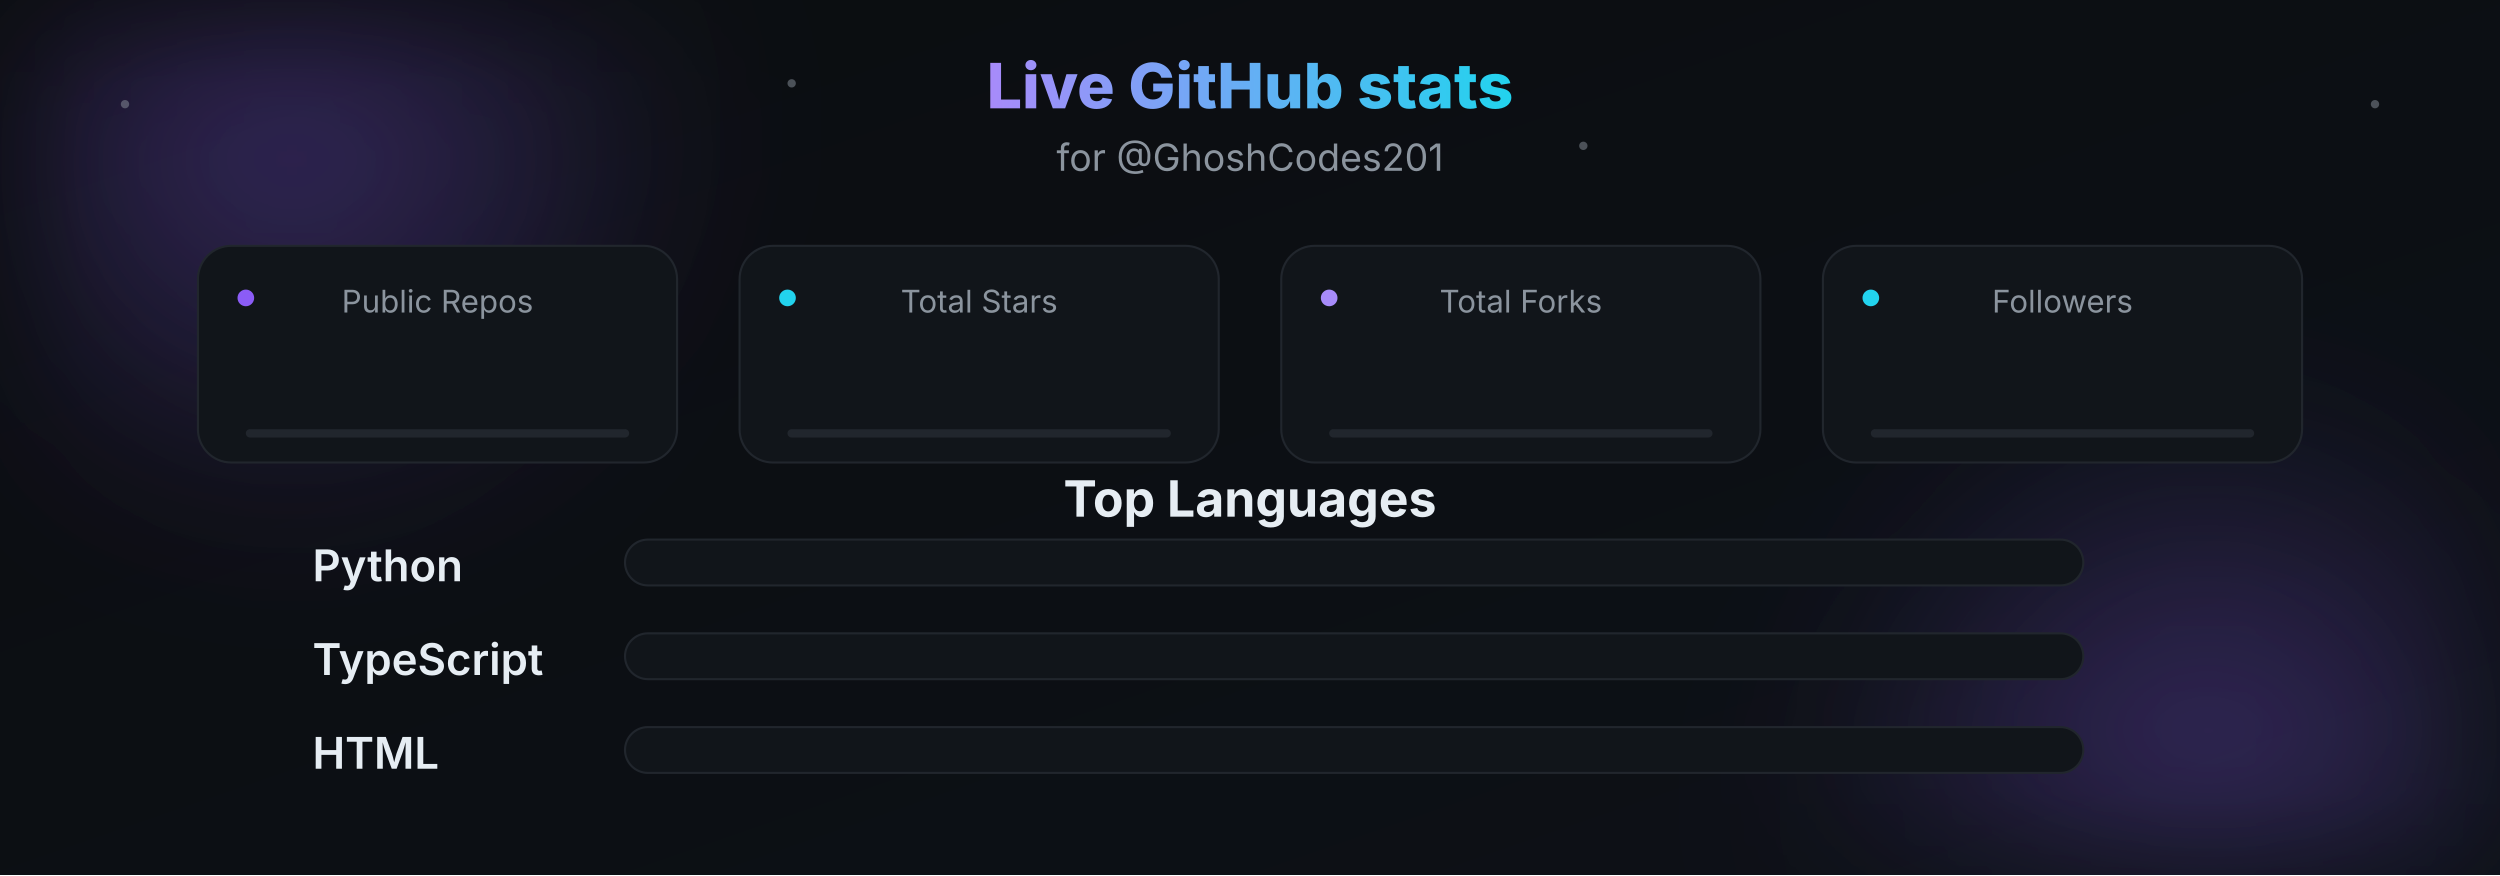
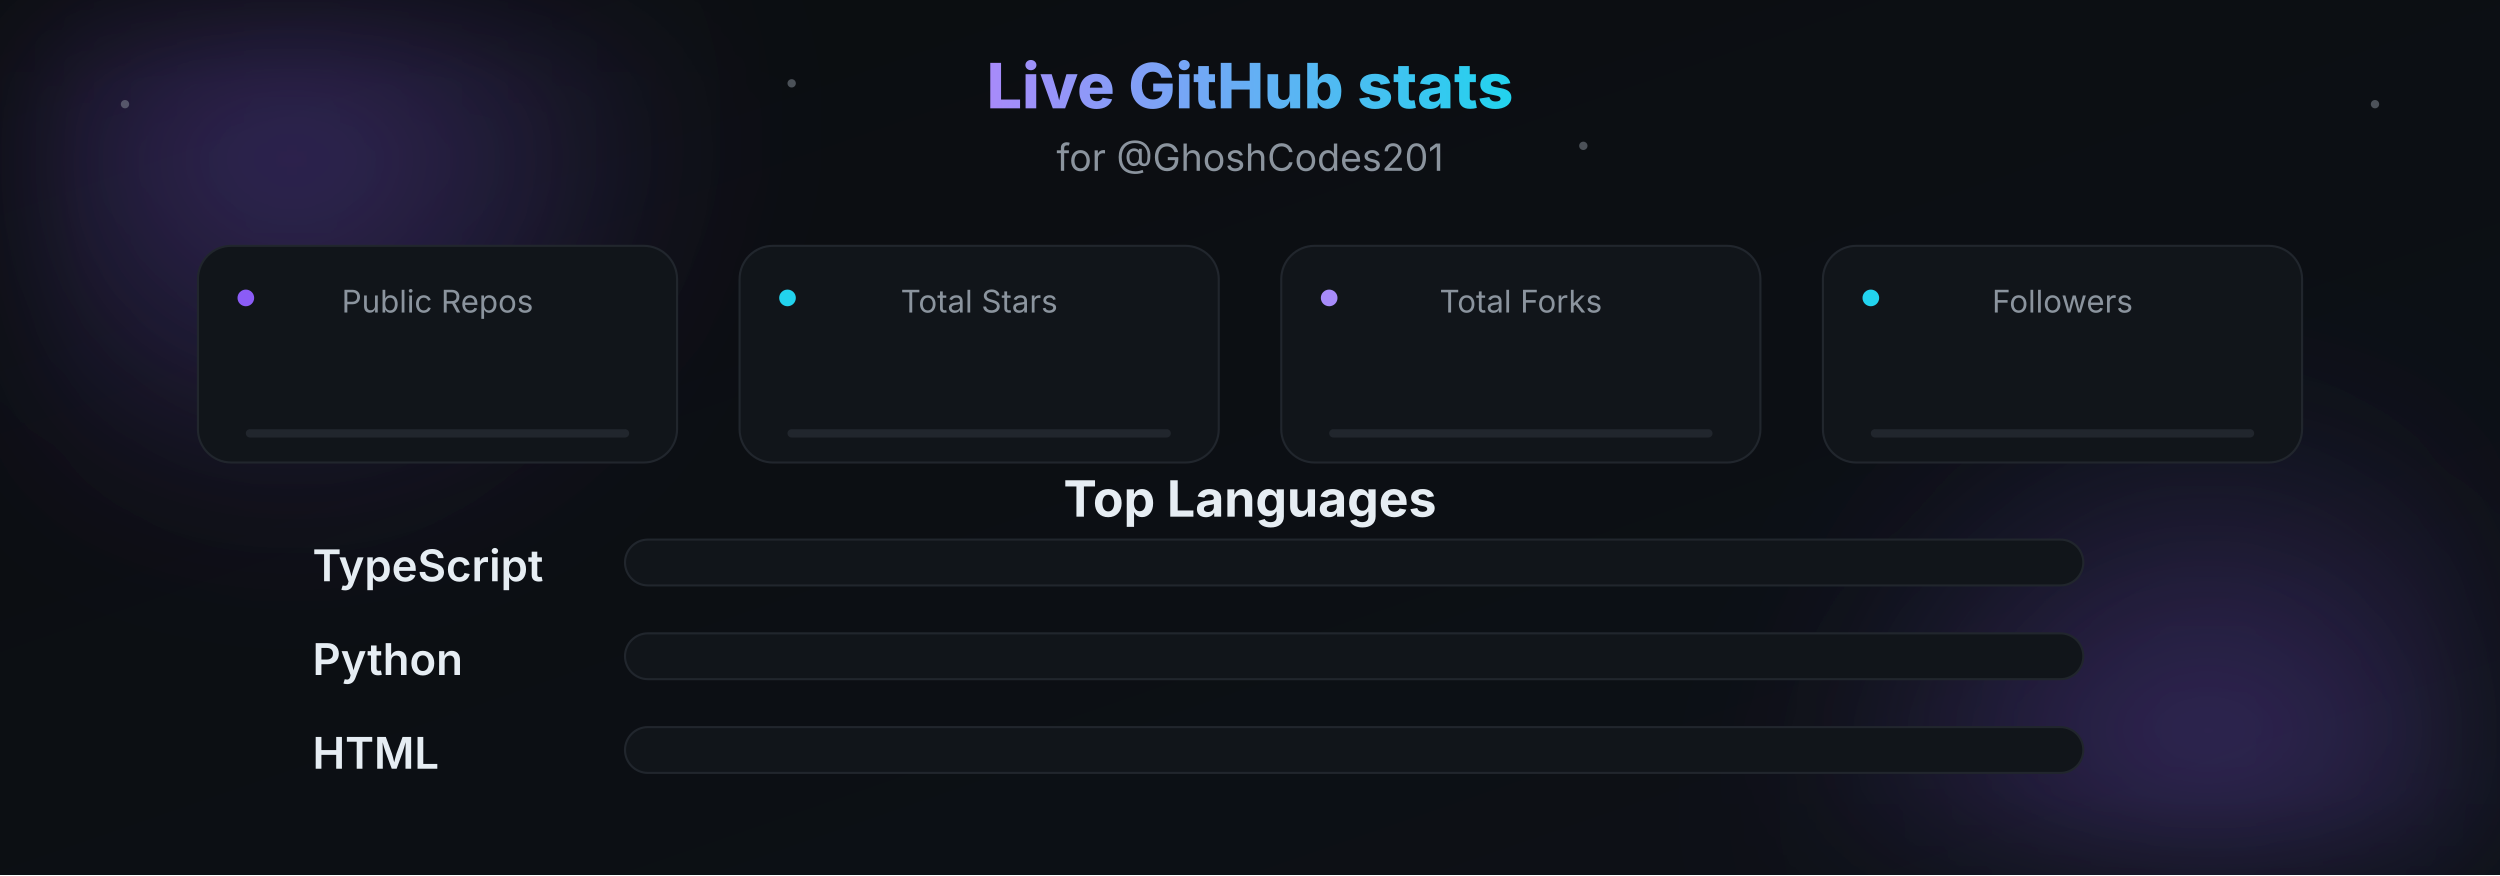
<svg xmlns="http://www.w3.org/2000/svg" viewBox="0 0 1200 420" role="img" aria-label="Live GitHub stats for GhoshCodes201" font-family="Inter, ui-sans-serif, system-ui, -apple-system, 'Segoe UI', Roboto, sans-serif">
  <defs>
    <linearGradient id="bgGrad" x1="0" y1="0" x2="1" y2="1">
      <stop offset="0" stop-color="#0b0d10" />
      <stop offset="1" stop-color="#0d1117" />
    </linearGradient>
    <linearGradient id="headGrad" x1="0" y1="0" x2="1" y2="0">
      <stop offset="0" stop-color="#a78bfa">
        <animate attributeName="stop-color" values="#a78bfa;#8b5cf6;#a78bfa" dur="5s" repeatCount="indefinite" />
      </stop>
      <stop offset="1" stop-color="#22d3ee">
        <animate attributeName="stop-color" values="#22d3ee;#a78bfa;#22d3ee" dur="5s" repeatCount="indefinite" />
      </stop>
    </linearGradient>
    <linearGradient id="langGrad" x1="0" y1="0" x2="1" y2="0">
      <stop offset="0" stop-color="#8b5cf6">
        <animate attributeName="stop-color" values="#8b5cf6;#a78bfa;#8b5cf6" dur="5s" repeatCount="indefinite" />
      </stop>
      <stop offset="1" stop-color="#22d3ee">
        <animate attributeName="stop-color" values="#22d3ee;#8b5cf6;#22d3ee" dur="5s" repeatCount="indefinite" />
      </stop>
    </linearGradient>
    <radialGradient id="glow" cx="0.5" cy="0.5" r="0.5">
      <stop offset="0" stop-color="#8b5cf6" stop-opacity="0.35">
        <animate attributeName="stop-opacity" values="0.35;0.1;0.35" dur="5s" repeatCount="indefinite" />
      </stop>
      <stop offset="1" stop-color="#8b5cf6" stop-opacity="0" />
    </radialGradient>
    <filter id="blur" x="-60%" y="-60%" width="220%" height="220%">
      <feGaussianBlur stdDeviation="42" />
    </filter>
    <clipPath id="cardClip">
      <rect width="1200" height="420" />
    </clipPath>
  </defs>
  <g clip-path="url(#cardClip)">
    <rect width="1200" height="420" fill="url(#bgGrad)" />
    <circle cx="140" cy="60" r="200" fill="url(#glow)" filter="url(#blur)" />
    <circle cx="1060" cy="380" r="200" fill="url(#glow)" filter="url(#blur)" />
    <g opacity="0.5" fill="#8b949e">
      <circle cx="60" cy="50" r="2">
        <animate attributeName="opacity" values="0.2;0.8;0.2" dur="3s" repeatCount="indefinite" />
      </circle>
      <circle cx="380" cy="40" r="2">
        <animate attributeName="opacity" values="0.2;0.8;0.2" dur="3.6s" repeatCount="indefinite" begin="0.5s" />
      </circle>
      <circle cx="760" cy="70" r="2">
        <animate attributeName="opacity" values="0.2;0.8;0.2" dur="4s" repeatCount="indefinite" begin="1s" />
      </circle>
      <circle cx="1140" cy="50" r="2">
        <animate attributeName="opacity" values="0.2;0.8;0.2" dur="3.2s" repeatCount="indefinite" begin="0.7s" />
      </circle>
    </g>
    <text x="600" y="52" text-anchor="middle" font-size="30" font-weight="800" fill="url(#headGrad)">Live GitHub stats</text>
    <text x="600" y="82" text-anchor="middle" font-size="18" fill="#8b949e">for @GhoshCodes201</text>
    <g>
      <rect x="95" y="118" width="230" height="104" rx="16" fill="#11151a" stroke="#21262d" />
      <circle cx="118" cy="143" r="4" fill="#8b5cf6">
        <animate attributeName="opacity" values="1;0.35;1" dur="2.4s" repeatCount="indefinite" />
      </circle>
      <text x="210" y="150" text-anchor="middle" font-size="15" fill="#8b949e">Public Repos</text>
      <g transform="translate(210,198)">
        <text x="0" y="0" text-anchor="middle" font-size="46" font-weight="800" fill="#e6edf3" opacity="0">0<animate attributeName="opacity" values="1;1;0;0" keyTimes="0;0.111;0.111;1" dur="1.3s" fill="freeze" />
        </text>
        <text x="0" y="0" text-anchor="middle" font-size="46" font-weight="800" fill="#e6edf3" opacity="0">1<animate attributeName="opacity" values="0;1;1;0;0;0" keyTimes="0;0.111;0.111;0.222;0.222;1" dur="1.3s" fill="freeze" />
        </text>
        <text x="0" y="0" text-anchor="middle" font-size="46" font-weight="800" fill="#e6edf3" opacity="0">2<animate attributeName="opacity" values="0;1;1;0;0;0" keyTimes="0;0.222;0.222;0.333;0.333;1" dur="1.3s" fill="freeze" />
        </text>
        <text x="0" y="0" text-anchor="middle" font-size="46" font-weight="800" fill="#e6edf3" opacity="0">3<animate attributeName="opacity" values="0;1;1;0;0;0" keyTimes="0;0.333;0.333;0.444;0.445;1" dur="1.3s" fill="freeze" />
        </text>
        <text x="0" y="0" text-anchor="middle" font-size="46" font-weight="800" fill="#e6edf3" opacity="0">4<animate attributeName="opacity" values="0;1;1;0;0;0" keyTimes="0;0.444;0.445;0.556;0.556;1" dur="1.3s" fill="freeze" />
        </text>
        <text x="0" y="0" text-anchor="middle" font-size="46" font-weight="800" fill="#e6edf3" opacity="0">5<animate attributeName="opacity" values="0;1;1;0;0;0" keyTimes="0;0.556;0.556;0.667;0.667;1" dur="1.3s" fill="freeze" />
        </text>
        <text x="0" y="0" text-anchor="middle" font-size="46" font-weight="800" fill="#e6edf3" opacity="0">6<animate attributeName="opacity" values="0;1;1;0;0;0" keyTimes="0;0.667;0.667;0.778;0.778;1" dur="1.3s" fill="freeze" />
        </text>
        <text x="0" y="0" text-anchor="middle" font-size="46" font-weight="800" fill="#e6edf3" opacity="0">7<animate attributeName="opacity" values="0;1;1;0;0;0" keyTimes="0;0.778;0.778;0.889;0.889;1" dur="1.3s" fill="freeze" />
        </text>
        <text x="0" y="0" text-anchor="middle" font-size="46" font-weight="800" fill="#e6edf3" opacity="0">8<animate attributeName="opacity" values="0;1;1;1" keyTimes="0;0.889;0.889;1" dur="1.3s" fill="freeze" />
        </text>
      </g>
      <rect x="118" y="206" width="184" height="4" rx="2" fill="#21262d" />
      <rect x="118" y="206" width="0" height="4" rx="2" fill="#8b5cf6">
        <animate attributeName="width" from="0" to="184" dur="1.3s" begin="0.6s" fill="freeze" calcMode="spline" keySplines="0.4 0 0.2 1" />
      </rect>
    </g>
    <g>
      <rect x="355" y="118" width="230" height="104" rx="16" fill="#11151a" stroke="#21262d" />
      <circle cx="378" cy="143" r="4" fill="#22d3ee">
        <animate attributeName="opacity" values="1;0.35;1" dur="2.4s" repeatCount="indefinite" />
      </circle>
      <text x="470" y="150" text-anchor="middle" font-size="15" fill="#8b949e">Total Stars</text>
      <g transform="translate(470,198)">
        <text x="0" y="0" text-anchor="middle" font-size="46" font-weight="800" fill="#e6edf3" opacity="0">0<animate attributeName="opacity" values="1;1;0;0" keyTimes="0;0.333;0.333;1" dur="1.3s" fill="freeze" />
        </text>
        <text x="0" y="0" text-anchor="middle" font-size="46" font-weight="800" fill="#e6edf3" opacity="0">1<animate attributeName="opacity" values="0;1;1;0;0;0" keyTimes="0;0.333;0.333;0.667;0.667;1" dur="1.3s" fill="freeze" />
        </text>
        <text x="0" y="0" text-anchor="middle" font-size="46" font-weight="800" fill="#e6edf3" opacity="0">2<animate attributeName="opacity" values="0;1;1;1" keyTimes="0;0.667;0.667;1" dur="1.3s" fill="freeze" />
        </text>
      </g>
      <rect x="378" y="206" width="184" height="4" rx="2" fill="#21262d" />
      <rect x="378" y="206" width="0" height="4" rx="2" fill="#22d3ee">
        <animate attributeName="width" from="0" to="184" dur="1.3s" begin="0.6s" fill="freeze" calcMode="spline" keySplines="0.4 0 0.2 1" />
      </rect>
    </g>
    <g>
      <rect x="615" y="118" width="230" height="104" rx="16" fill="#11151a" stroke="#21262d" />
      <circle cx="638" cy="143" r="4" fill="#a78bfa">
        <animate attributeName="opacity" values="1;0.35;1" dur="2.4s" repeatCount="indefinite" />
      </circle>
      <text x="730" y="150" text-anchor="middle" font-size="15" fill="#8b949e">Total Forks</text>
      <g transform="translate(730,198)">
        <text x="0" y="0" text-anchor="middle" font-size="46" font-weight="800" fill="#e6edf3" opacity="0">0<animate attributeName="opacity" values="1;1;0;0" keyTimes="0;0.5;0.5;1" dur="1.3s" fill="freeze" />
        </text>
        <text x="0" y="0" text-anchor="middle" font-size="46" font-weight="800" fill="#e6edf3" opacity="0">1<animate attributeName="opacity" values="0;1;1;1" keyTimes="0;0.5;0.5;1" dur="1.3s" fill="freeze" />
        </text>
      </g>
      <rect x="638" y="206" width="184" height="4" rx="2" fill="#21262d" />
      <rect x="638" y="206" width="0" height="4" rx="2" fill="#a78bfa">
        <animate attributeName="width" from="0" to="184" dur="1.3s" begin="0.6s" fill="freeze" calcMode="spline" keySplines="0.4 0 0.2 1" />
      </rect>
    </g>
    <g>
      <rect x="875" y="118" width="230" height="104" rx="16" fill="#11151a" stroke="#21262d" />
      <circle cx="898" cy="143" r="4" fill="#22d3ee">
        <animate attributeName="opacity" values="1;0.35;1" dur="2.4s" repeatCount="indefinite" />
      </circle>
      <text x="990" y="150" text-anchor="middle" font-size="15" fill="#8b949e">Followers</text>
      <g transform="translate(990,198)">
-         <text x="0" y="0" text-anchor="middle" font-size="46" font-weight="800" fill="#e6edf3" opacity="0">0<animate attributeName="opacity" values="1;1;0;0" keyTimes="0;0.2;0.2;1" dur="1.3s" fill="freeze" />
+         <text x="0" y="0" text-anchor="middle" font-size="46" font-weight="800" fill="#e6edf3" opacity="0">0<animate attributeName="opacity" values="1;1;0;0" keyTimes="0;0.143;0.143;1" dur="1.3s" fill="freeze" />
        </text>
-         <text x="0" y="0" text-anchor="middle" font-size="46" font-weight="800" fill="#e6edf3" opacity="0">1<animate attributeName="opacity" values="0;1;1;0;0;0" keyTimes="0;0.2;0.2;0.4;0.4;1" dur="1.3s" fill="freeze" />
+         <text x="0" y="0" text-anchor="middle" font-size="46" font-weight="800" fill="#e6edf3" opacity="0">1<animate attributeName="opacity" values="0;1;1;0;0;0" keyTimes="0;0.143;0.143;0.286;0.286;1" dur="1.3s" fill="freeze" />
        </text>
-         <text x="0" y="0" text-anchor="middle" font-size="46" font-weight="800" fill="#e6edf3" opacity="0">2<animate attributeName="opacity" values="0;1;1;0;0;0" keyTimes="0;0.4;0.4;0.6;0.6;1" dur="1.3s" fill="freeze" />
+         <text x="0" y="0" text-anchor="middle" font-size="46" font-weight="800" fill="#e6edf3" opacity="0">2<animate attributeName="opacity" values="0;1;1;0;0;0" keyTimes="0;0.286;0.286;0.429;0.429;1" dur="1.3s" fill="freeze" />
        </text>
-         <text x="0" y="0" text-anchor="middle" font-size="46" font-weight="800" fill="#e6edf3" opacity="0">3<animate attributeName="opacity" values="0;1;1;0;0;0" keyTimes="0;0.6;0.6;0.8;0.8;1" dur="1.3s" fill="freeze" />
+         <text x="0" y="0" text-anchor="middle" font-size="46" font-weight="800" fill="#e6edf3" opacity="0">3<animate attributeName="opacity" values="0;1;1;0;0;0" keyTimes="0;0.429;0.429;0.571;0.572;1" dur="1.3s" fill="freeze" />
        </text>
-         <text x="0" y="0" text-anchor="middle" font-size="46" font-weight="800" fill="#e6edf3" opacity="0">4<animate attributeName="opacity" values="0;1;1;1" keyTimes="0;0.8;0.8;1" dur="1.3s" fill="freeze" />
+         <text x="0" y="0" text-anchor="middle" font-size="46" font-weight="800" fill="#e6edf3" opacity="0">4<animate attributeName="opacity" values="0;1;1;0;0;0" keyTimes="0;0.571;0.572;0.714;0.714;1" dur="1.3s" fill="freeze" />
+         </text>
+         <text x="0" y="0" text-anchor="middle" font-size="46" font-weight="800" fill="#e6edf3" opacity="0">5<animate attributeName="opacity" values="0;1;1;0;0;0" keyTimes="0;0.714;0.714;0.857;0.857;1" dur="1.3s" fill="freeze" />
+         </text>
+         <text x="0" y="0" text-anchor="middle" font-size="46" font-weight="800" fill="#e6edf3" opacity="0">6<animate attributeName="opacity" values="0;1;1;1" keyTimes="0;0.857;0.857;1" dur="1.3s" fill="freeze" />
        </text>
      </g>
      <rect x="898" y="206" width="184" height="4" rx="2" fill="#21262d" />
      <rect x="898" y="206" width="0" height="4" rx="2" fill="#22d3ee">
        <animate attributeName="width" from="0" to="184" dur="1.3s" begin="0.6s" fill="freeze" calcMode="spline" keySplines="0.4 0 0.2 1" />
      </rect>
    </g>
    <text x="600" y="248" text-anchor="middle" font-size="24" font-weight="700" fill="#e6edf3">Top Languages</text>
-     <text x="150" y="279" font-size="21" font-weight="600" fill="#e6edf3">Python</text>
+     <text x="150" y="279" font-size="21" font-weight="600" fill="#e6edf3">TypeScript</text>
    <text x="1070" y="279" font-size="20" font-family="ui-monospace, SFMono-Regular, Menlo, monospace" fill="#22d3ee" text-anchor="end" opacity="0">
-       <animate attributeName="opacity" values="0;1" dur="0.4s" begin="1.4s" fill="freeze" />60%
+       <animate attributeName="opacity" values="0;1" dur="0.4s" begin="1.4s" fill="freeze" />40%
  </text>
    <rect x="300" y="259" width="700" height="22" rx="11" fill="#11151a" stroke="#21262d" />
    <rect x="300" y="259" width="0" height="22" rx="11" fill="url(#langGrad)">
-       <animate attributeName="width" from="0" to="420.0" dur="1.1s" begin="0.7s" fill="freeze" calcMode="spline" keySplines="0.4 0 0.2 1" />
+       <animate attributeName="width" from="0" to="280.0" dur="1.1s" begin="0.7s" fill="freeze" calcMode="spline" keySplines="0.4 0 0.2 1" />
    </rect>
-     <text x="150" y="324" font-size="21" font-weight="600" fill="#e6edf3">TypeScript</text>
+     <text x="150" y="324" font-size="21" font-weight="600" fill="#e6edf3">Python</text>
    <text x="1070" y="324" font-size="20" font-family="ui-monospace, SFMono-Regular, Menlo, monospace" fill="#22d3ee" text-anchor="end" opacity="0">
-       <animate attributeName="opacity" values="0;1" dur="0.4s" begin="1.85s" fill="freeze" />20%
+       <animate attributeName="opacity" values="0;1" dur="0.4s" begin="1.85s" fill="freeze" />40%
  </text>
    <rect x="300" y="304" width="700" height="22" rx="11" fill="#11151a" stroke="#21262d" />
    <rect x="300" y="304" width="0" height="22" rx="11" fill="url(#langGrad)">
-       <animate attributeName="width" from="0" to="140.0" dur="1.1s" begin="1.15s" fill="freeze" calcMode="spline" keySplines="0.4 0 0.2 1" />
+       <animate attributeName="width" from="0" to="280.0" dur="1.1s" begin="1.15s" fill="freeze" calcMode="spline" keySplines="0.4 0 0.2 1" />
    </rect>
    <text x="150" y="369" font-size="21" font-weight="600" fill="#e6edf3">HTML</text>
    <text x="1070" y="369" font-size="20" font-family="ui-monospace, SFMono-Regular, Menlo, monospace" fill="#22d3ee" text-anchor="end" opacity="0">
      <animate attributeName="opacity" values="0;1" dur="0.4s" begin="2.3s" fill="freeze" />20%
  </text>
    <rect x="300" y="349" width="700" height="22" rx="11" fill="#11151a" stroke="#21262d" />
    <rect x="300" y="349" width="0" height="22" rx="11" fill="url(#langGrad)">
      <animate attributeName="width" from="0" to="140.0" dur="1.1s" begin="1.6s" fill="freeze" calcMode="spline" keySplines="0.4 0 0.2 1" />
    </rect>
    <text x="150" y="402" font-size="13" fill="#8b949e" opacity="0">
      <animate attributeName="opacity" values="0;0.8" dur="1s" begin="3s" fill="freeze" />
-       auto-refreshed weekly via GitHub Actions · 2026-08-09 16:00 UTC
+       auto-refreshed weekly via GitHub Actions · 2026-08-10 05:43 UTC
    </text>
  </g>
</svg>
